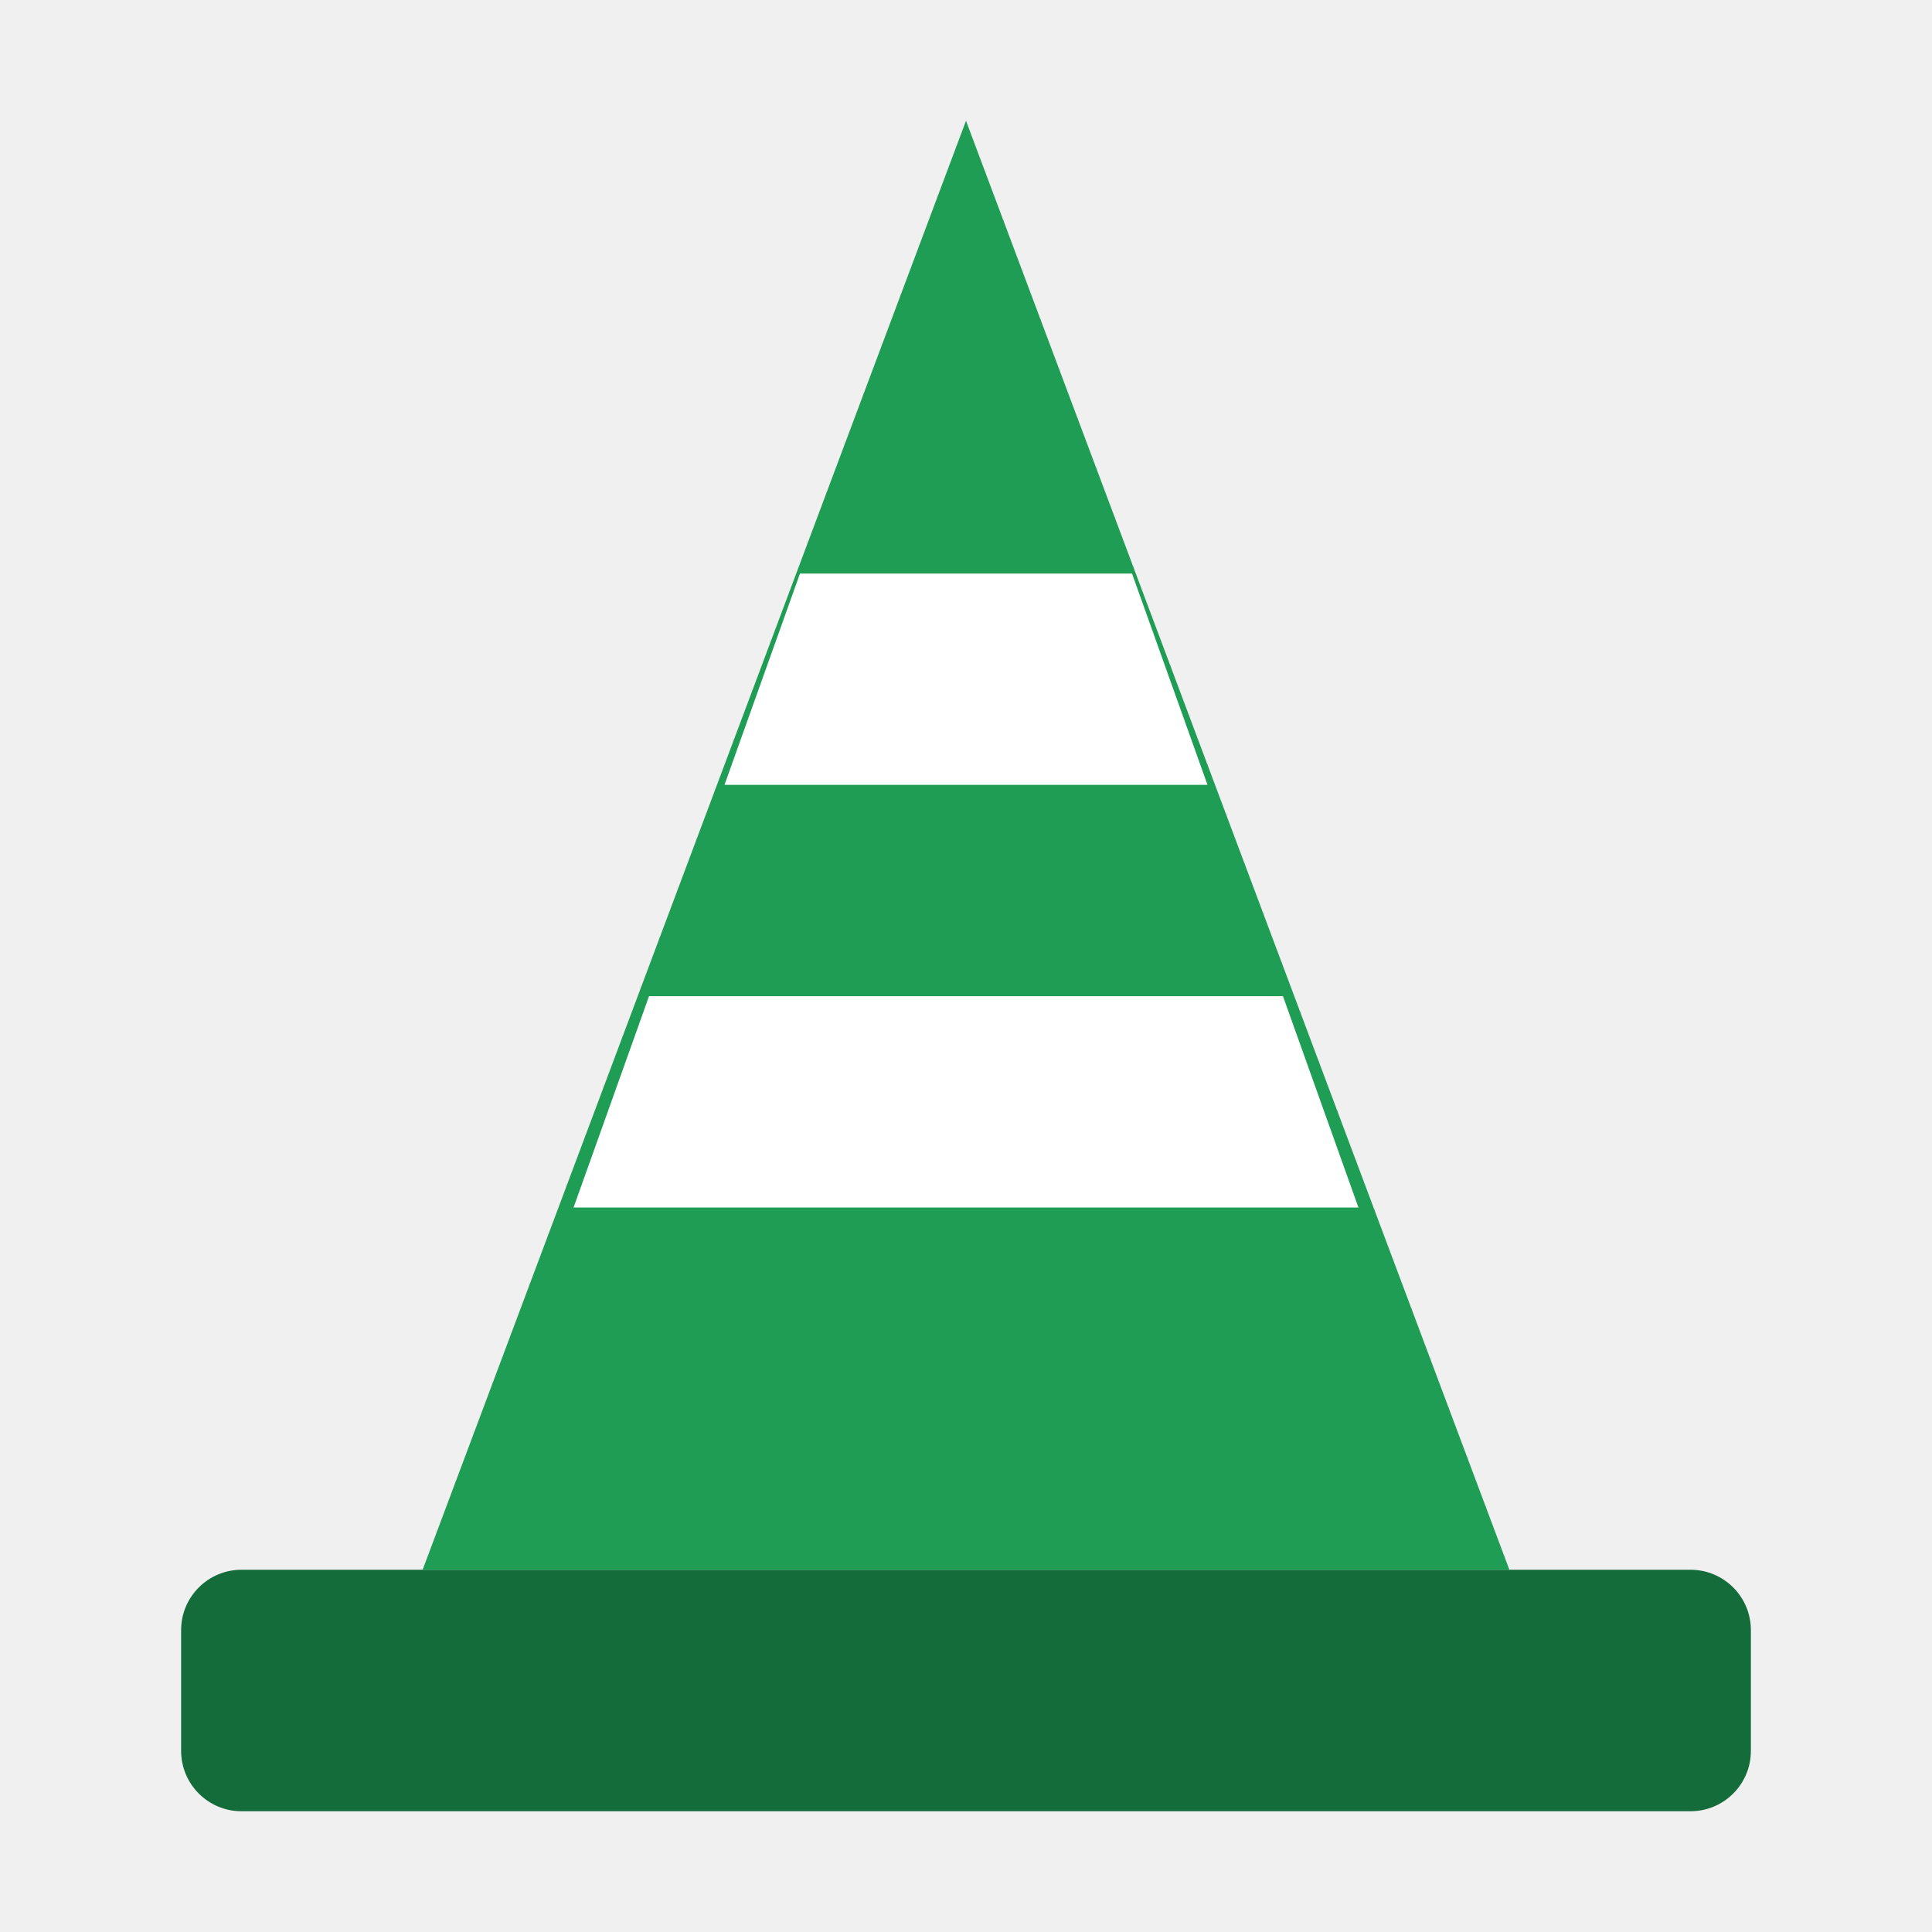
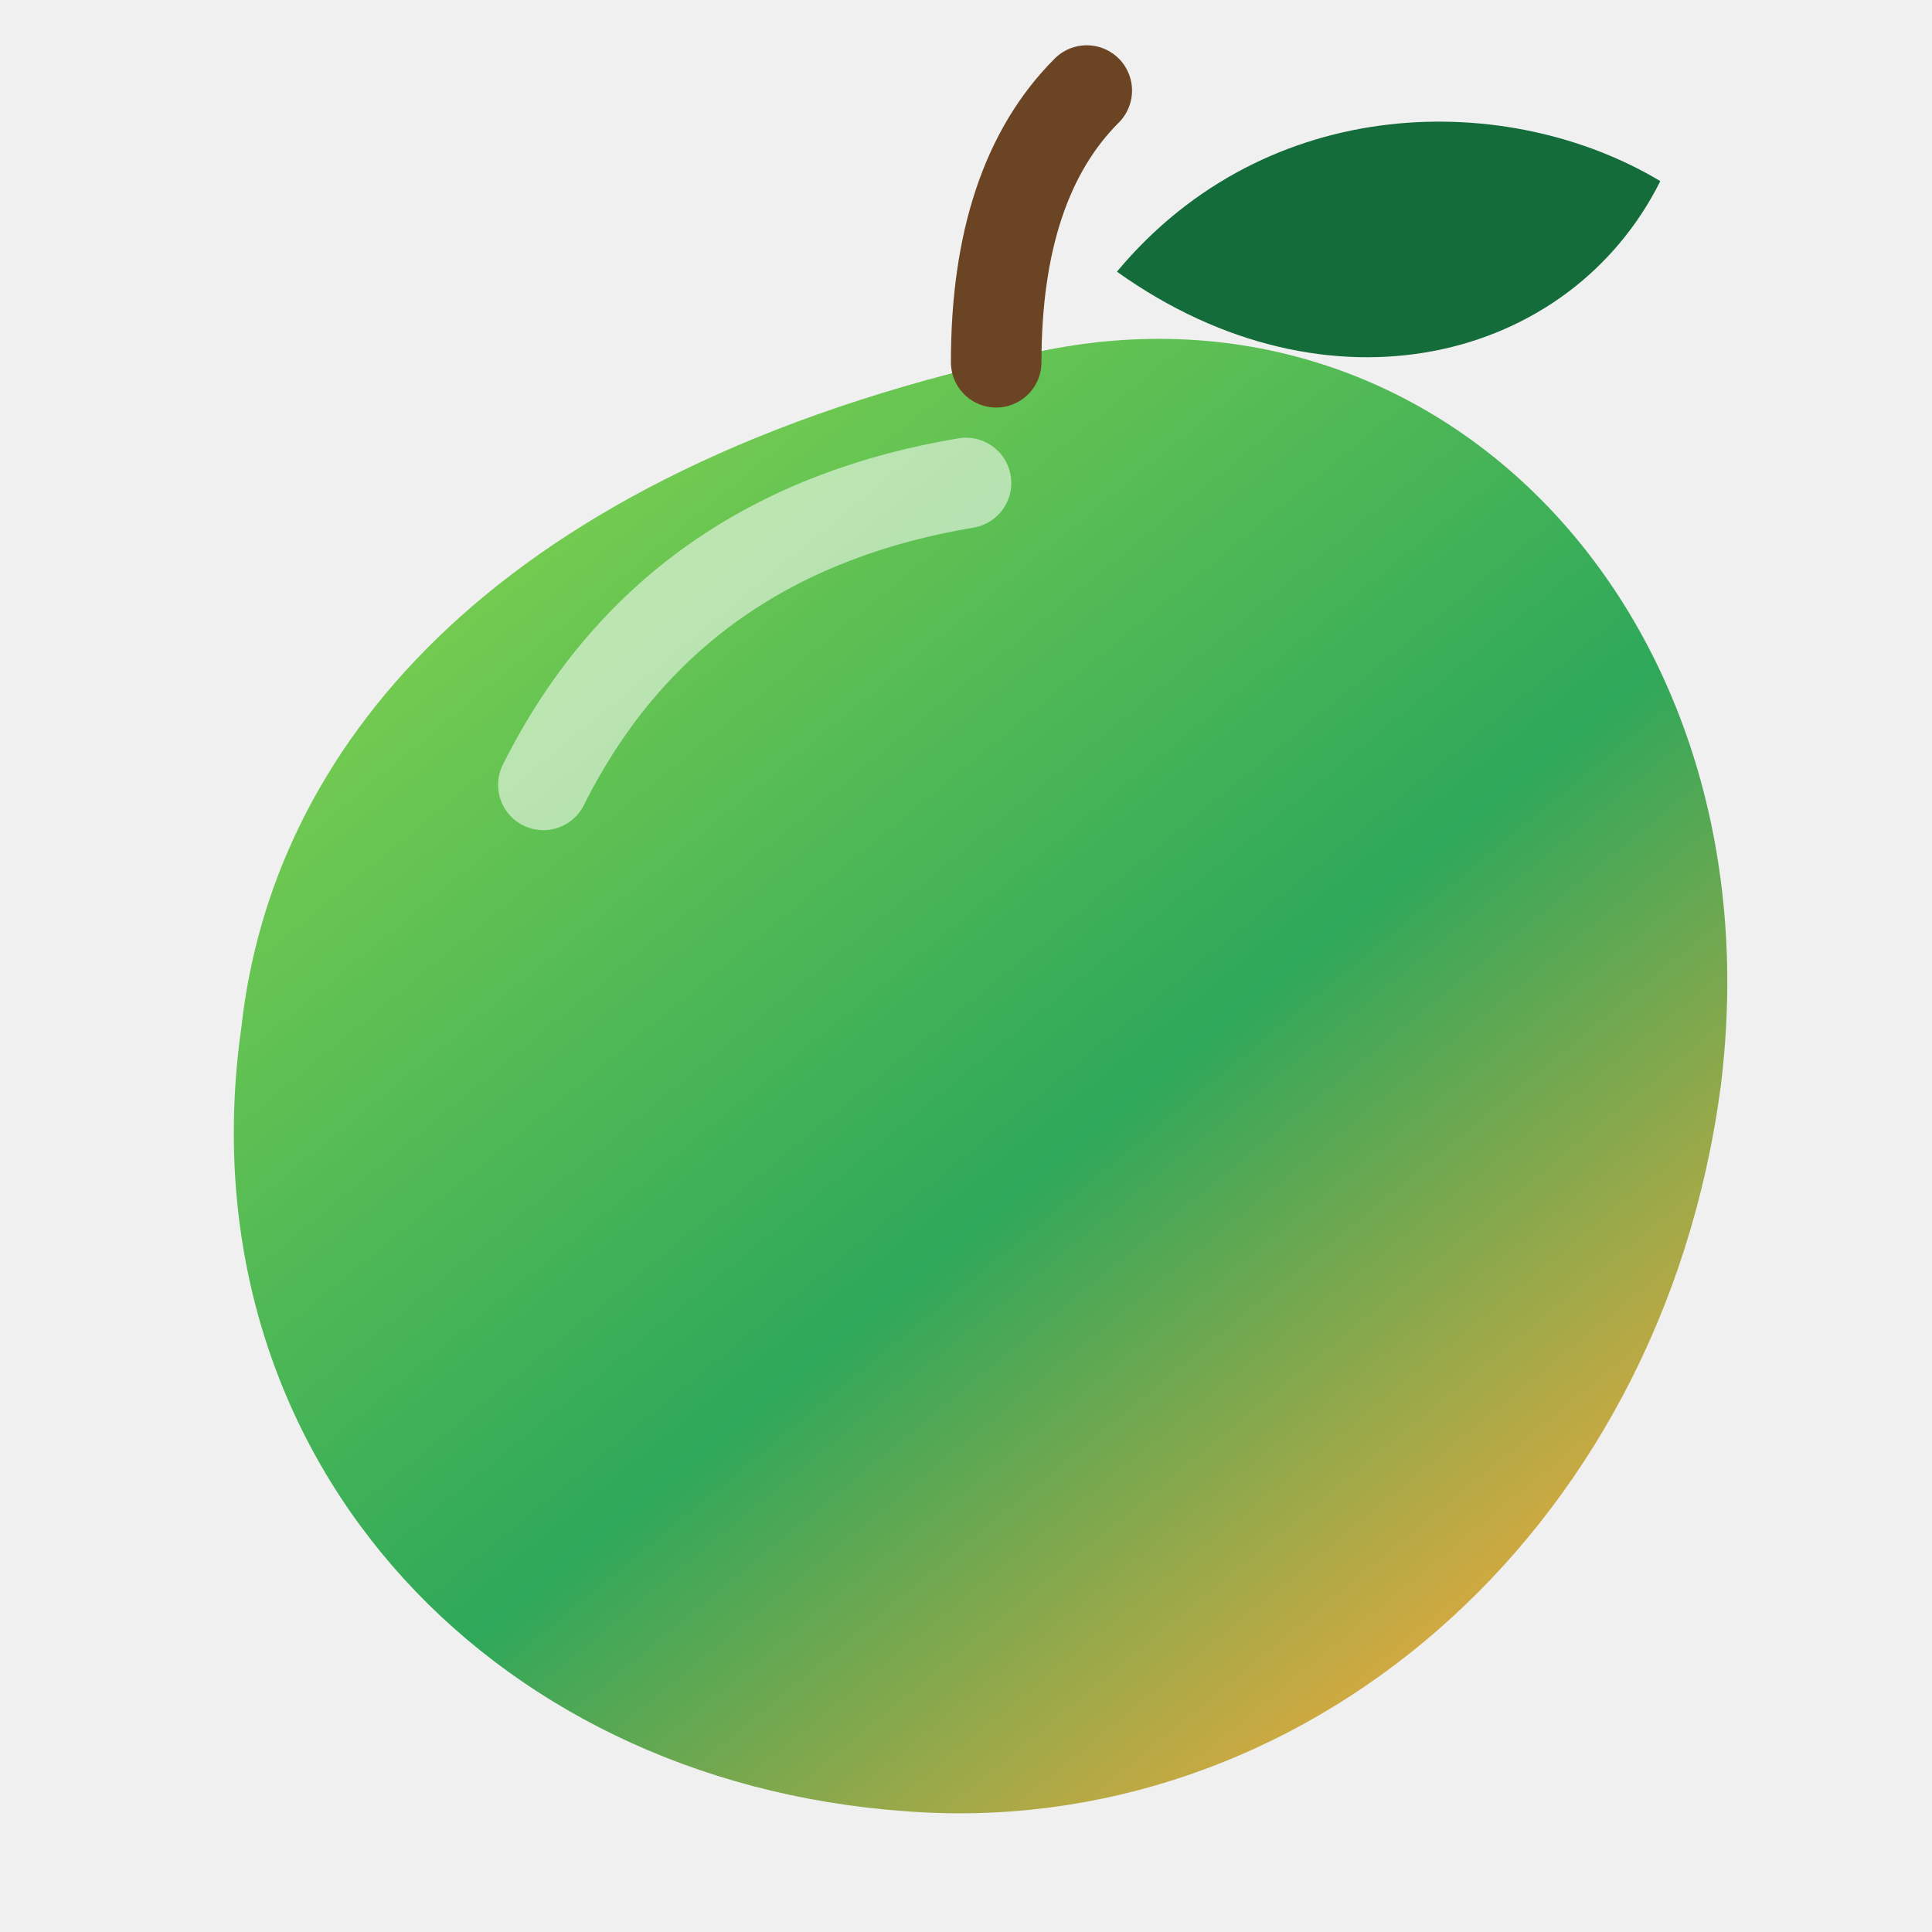
<svg xmlns="http://www.w3.org/2000/svg" viewBox="0 0 64 64">
-   <rect x="6" y="52" width="52" height="8" rx="2" fill="#146c3b" />
-   <path d="M32 4 L50 52 H14 Z" fill="#1f9d55" />
-   <path d="M26.5 19 H37.5 L40 26 H24 Z" fill="#ffffff" />
-   <path d="M21.5 33 H42.5 L45 40 H19 Z" fill="#ffffff" />
+   <defs>
+     <linearGradient id="m" x1="0.15" y1="0.1" x2="0.85" y2="0.95">
+       <stop offset="0" stop-color="#7ccf4f" />
+       <stop offset="0.55" stop-color="#2ea85a" />
+       <stop offset="1" stop-color="#f2a93b" />
+     </linearGradient>
+   </defs>
+   <path d="M33 12c14-4 26 8 24 24-2 15-14 25-27 24C16 59 6 48 8 34c1-9 8-18 25-22z" fill="url(#m)" />
+   <path d="M18 26c3-6 8-9 14-10" fill="none" stroke="#ffffff" stroke-opacity=".55" stroke-width="3" stroke-linecap="round" />
+   <path d="M33 12c0-4 1-7 3-9" fill="none" stroke="#6b4423" stroke-width="3" stroke-linecap="round" />
+   <path d="M37 9c5-6 13-6 18-3-3 6-11 8-18 3z" fill="#146c3b" />
</svg>
